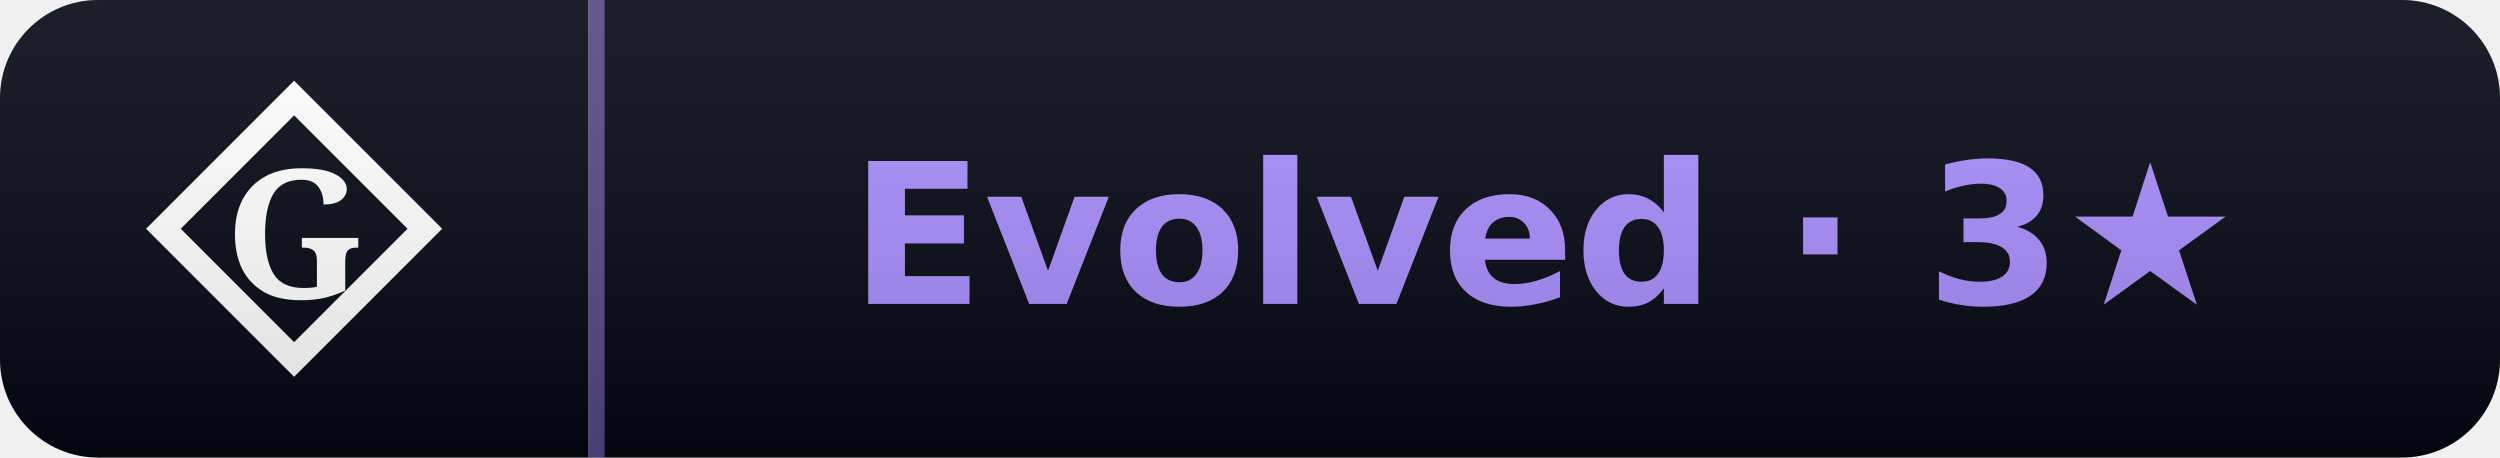
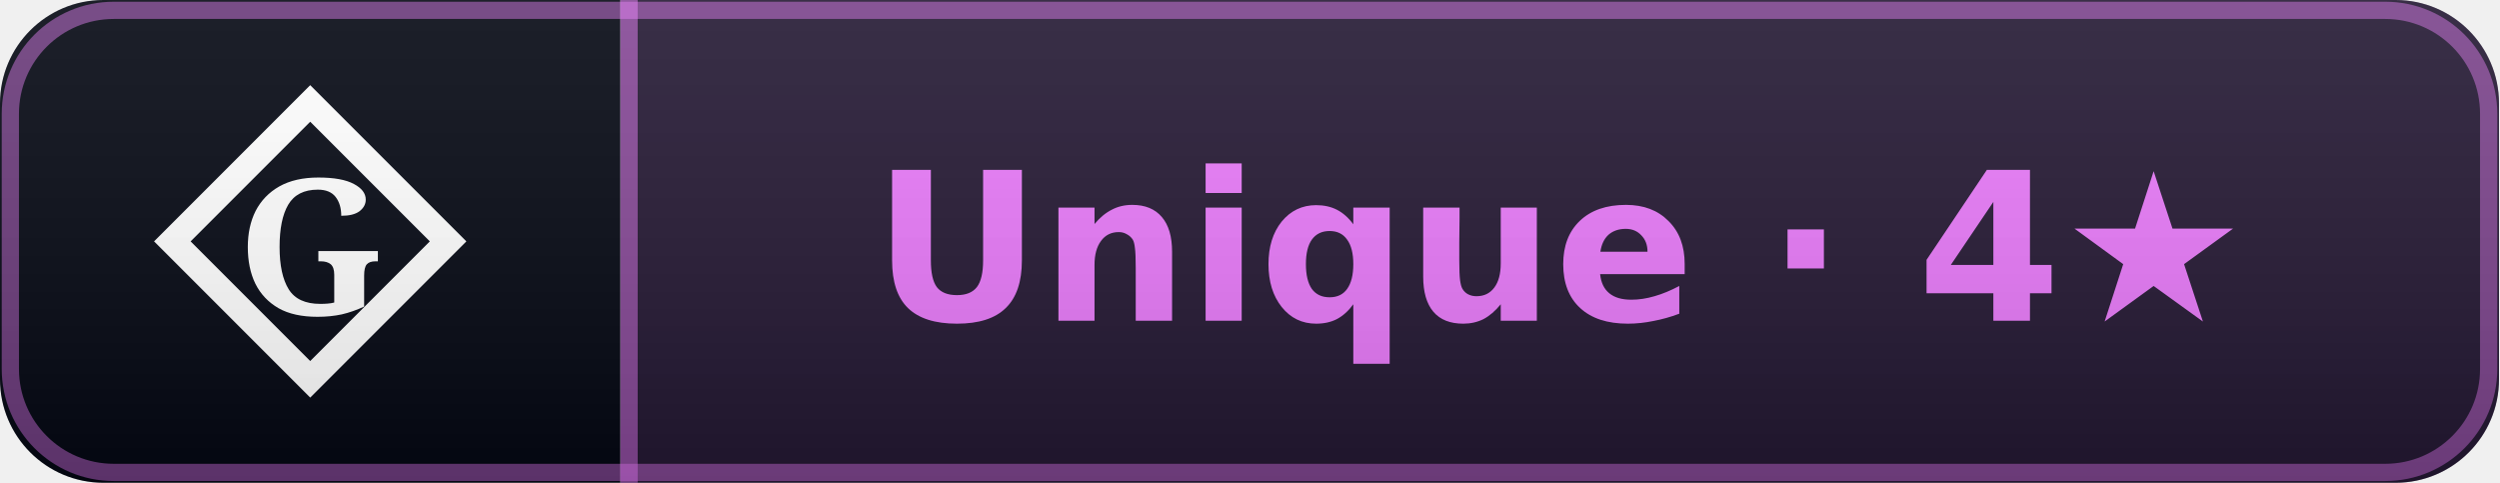
- <svg xmlns="http://www.w3.org/2000/svg" width="153" height="28" viewBox="0 0 153 28" role="img" aria-label="Gaia rank: Evolved (3 stars)">
+ <svg xmlns="http://www.w3.org/2000/svg" width="145" height="28" viewBox="0 0 145 28" role="img" aria-label="Gaia rank: Unique (4 stars)">
  <linearGradient id="sh" x2="0" y2="100%">
    <stop offset="0" stop-color="#fff" stop-opacity=".10" />
    <stop offset="1" stop-opacity=".14" />
  </linearGradient>
  <clipPath id="rc">
-     <rect width="153" height="28" rx="6" fill="#fff" />
+     <rect width="145" height="28" rx="6" fill="#fff" />
  </clipPath>
  <g clip-path="url(#rc)">
    <rect width="36" height="28" fill="#030712" />
-     <rect x="36.0" width="117.0" height="28" fill="#030712" />
-     <rect x="36.0" width="1" height="28" fill="rgba(167,139,250,0.5)" />
+     <rect x="36.0" width="109.0" height="28" fill="#030712" />
+     <rect x="36.0" width="109.0" height="28" fill="rgba(232,121,249,0.14)" />
+     <rect x="36.0" width="1" height="28" fill="rgba(232,121,249,0.5)" />
    <path d="M 18.0 6 L 26.0 14 L 18.0 22 L 10.0 14 Z" fill="none" stroke="#ffffff" stroke-width="1.5" stroke-linejoin="miter" />
    <text x="18.0" y="14" font-family="EB Garamond, Georgia, serif" font-weight="600" font-size="11" fill="#ffffff" text-anchor="middle" dominant-baseline="central">G</text>
-     <text x="94.5" y="18.6" font-family="Verdana,DejaVu Sans,sans-serif" font-size="12" font-weight="700" text-anchor="middle" fill="#a78bfa">Evolved · 3★</text>
-     <rect width="153" height="28" fill="url(#sh)" />
+     <text x="90.5" y="18.6" font-family="Verdana,DejaVu Sans,sans-serif" font-size="12" font-weight="700" text-anchor="middle" fill="#e879f9">Unique · 4★</text>
+     <rect x="0.6" y="0.6" width="143.8" height="26.8" fill="none" stroke="rgba(232,121,249,0.45)" stroke-width="1" rx="6" />
+     <rect width="145" height="28" fill="url(#sh)" />
  </g>
</svg>
